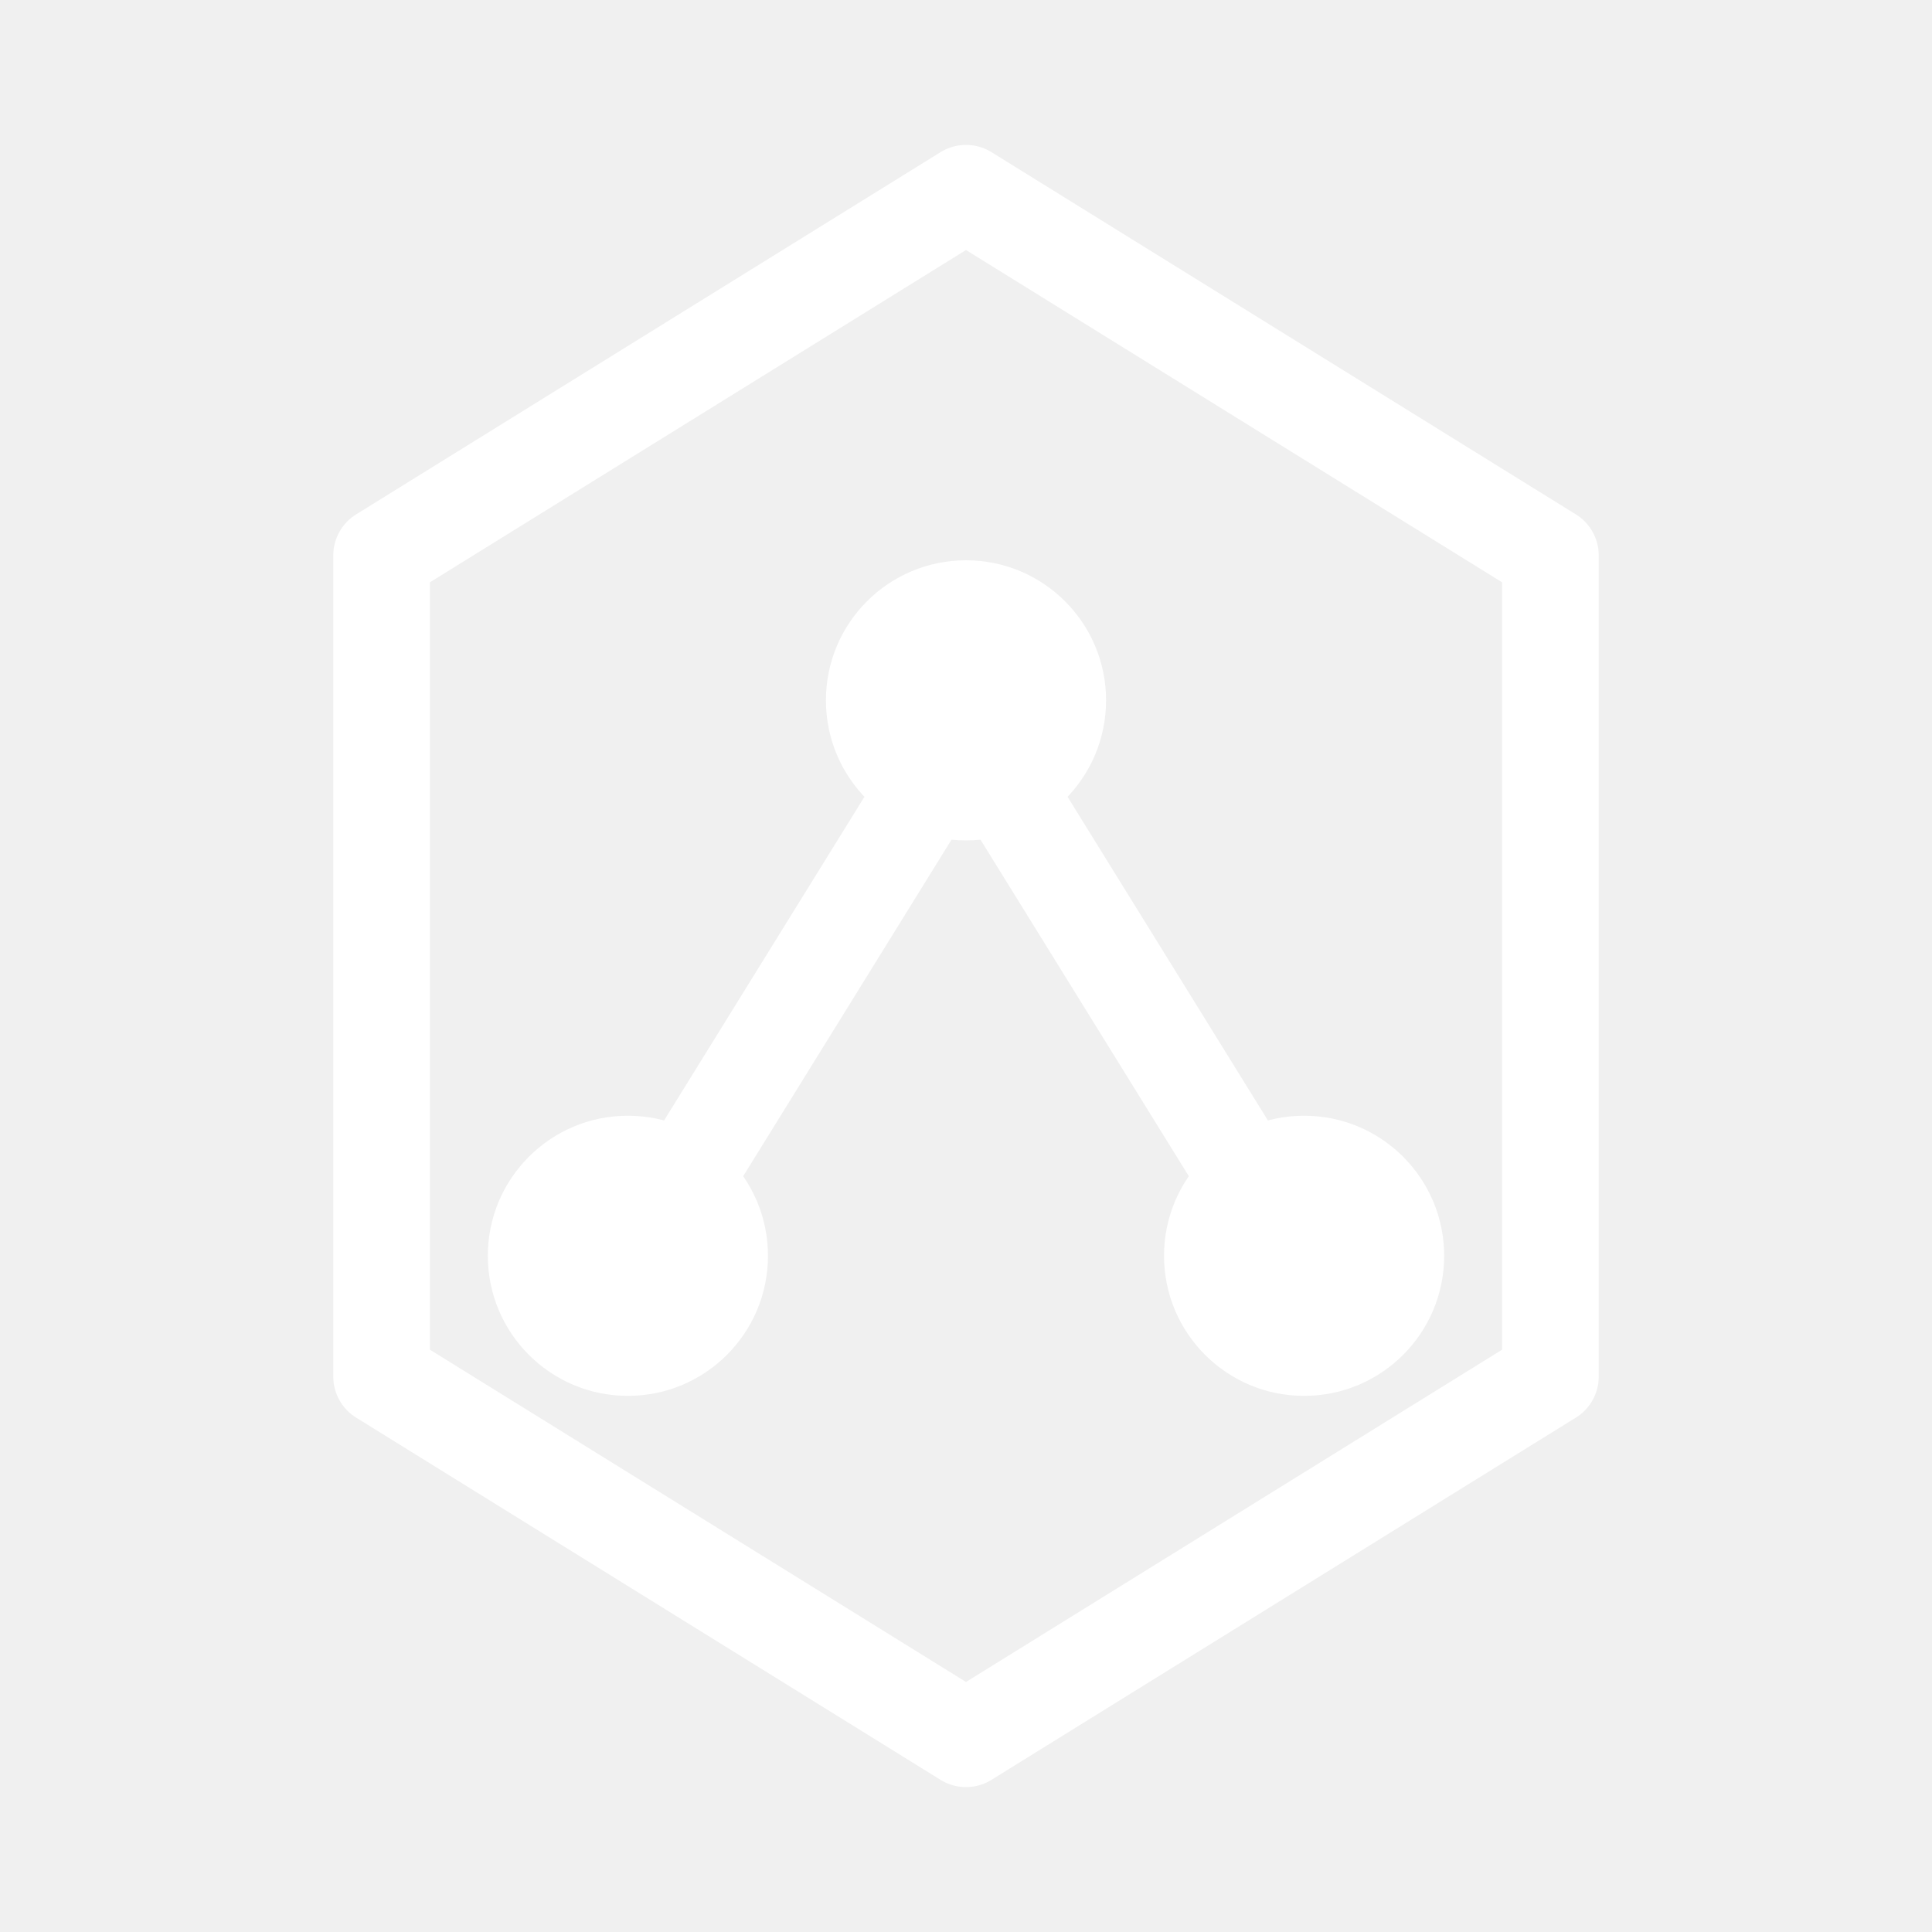
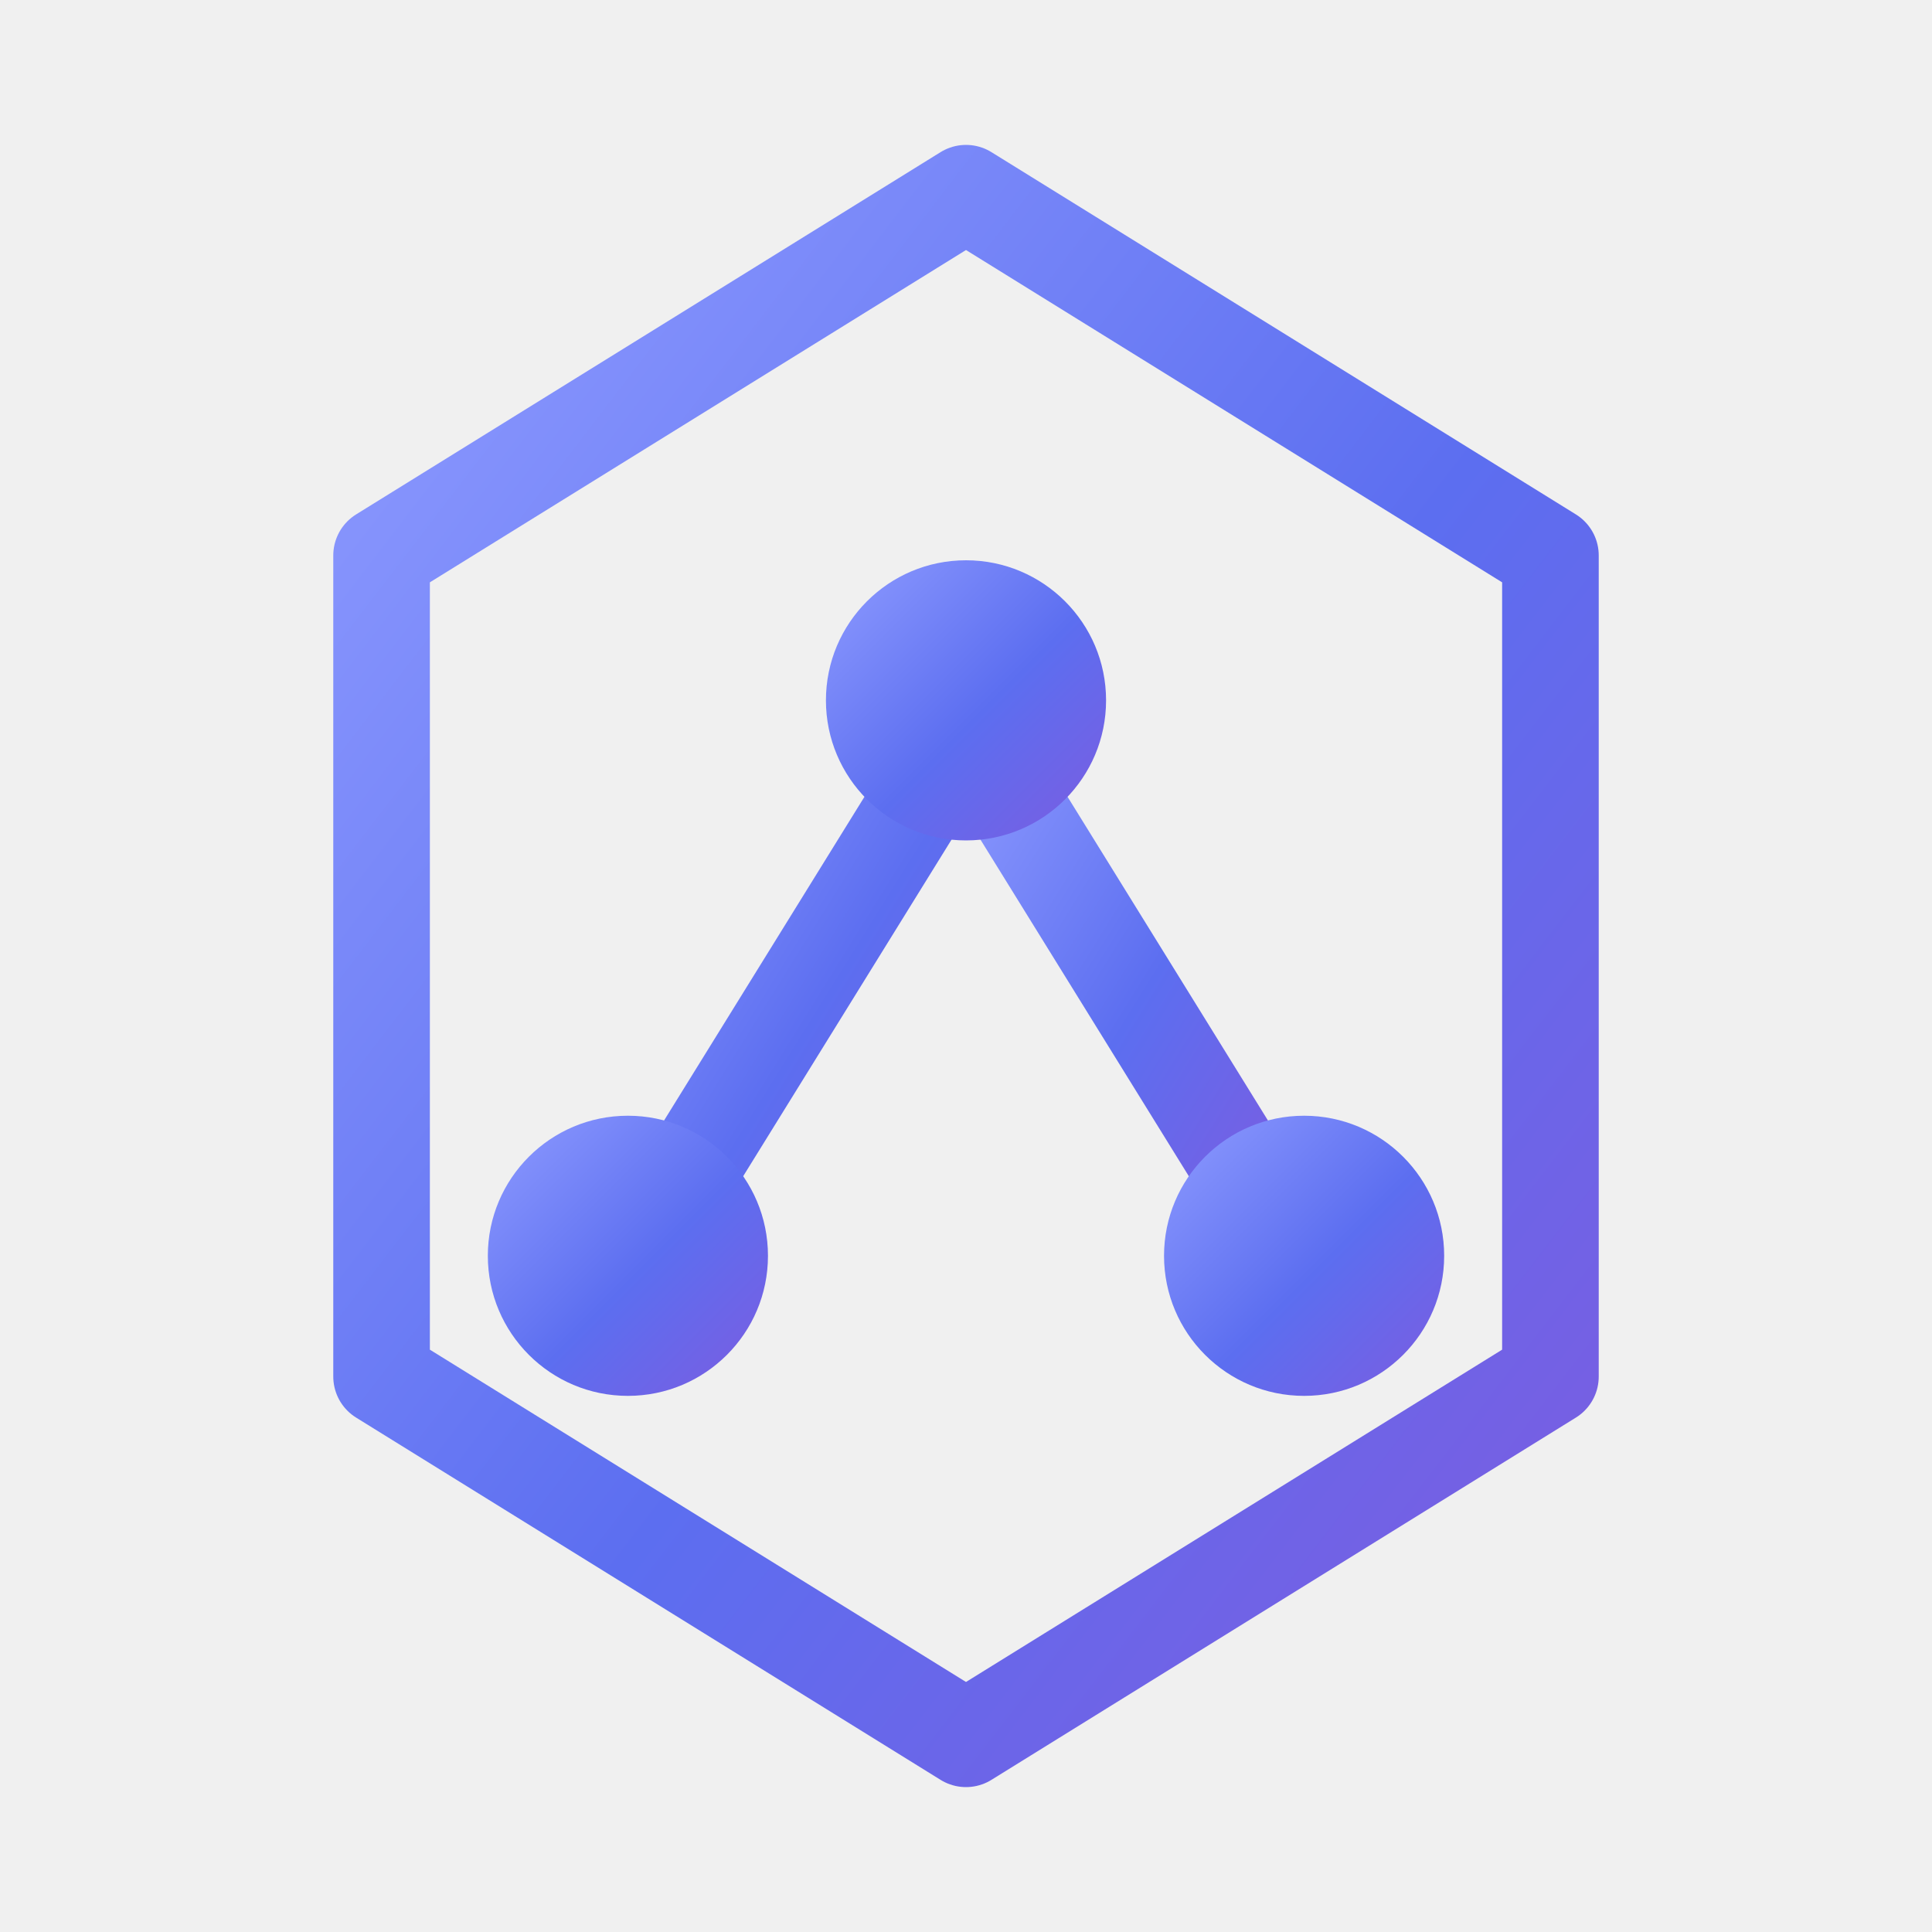
<svg xmlns="http://www.w3.org/2000/svg" viewBox="0 0 40 40" width="40" height="40" role="img" aria-label="Ethereum Protocol Fellowship mark">
-   <g fill="none" stroke="#ffffff" stroke-width="2" stroke-linejoin="round" stroke-linecap="round">
+   <defs>
+     <linearGradient id="lg" x1="0" y1="0" x2="1" y2="1">
+       <stop offset="0" stop-color="#8E9BFF" />
+       <stop offset=".55" stop-color="#5C6EF0" />
+       <stop offset="1" stop-color="#7C5CE0" />
+     </linearGradient>
+   </defs>
+   <g fill="none" stroke="url(#lg)" stroke-width="2" stroke-linejoin="round" stroke-linecap="round">
    <path d="M20 4 L32.1 11.5 L32.1 28.5 L20 36 L7.9 28.5 L7.9 11.5 Z" />
    <line x1="20" y1="15" x2="13.5" y2="25.5" />
    <line x1="20" y1="15" x2="26.5" y2="25.5" />
  </g>
-   <g fill="#ffffff">
+   <g fill="url(#lg)">
    <circle cx="20" cy="14.5" r="2.9" />
    <circle cx="13" cy="26" r="2.9" />
    <circle cx="27" cy="26" r="2.9" />
  </g>
</svg>
